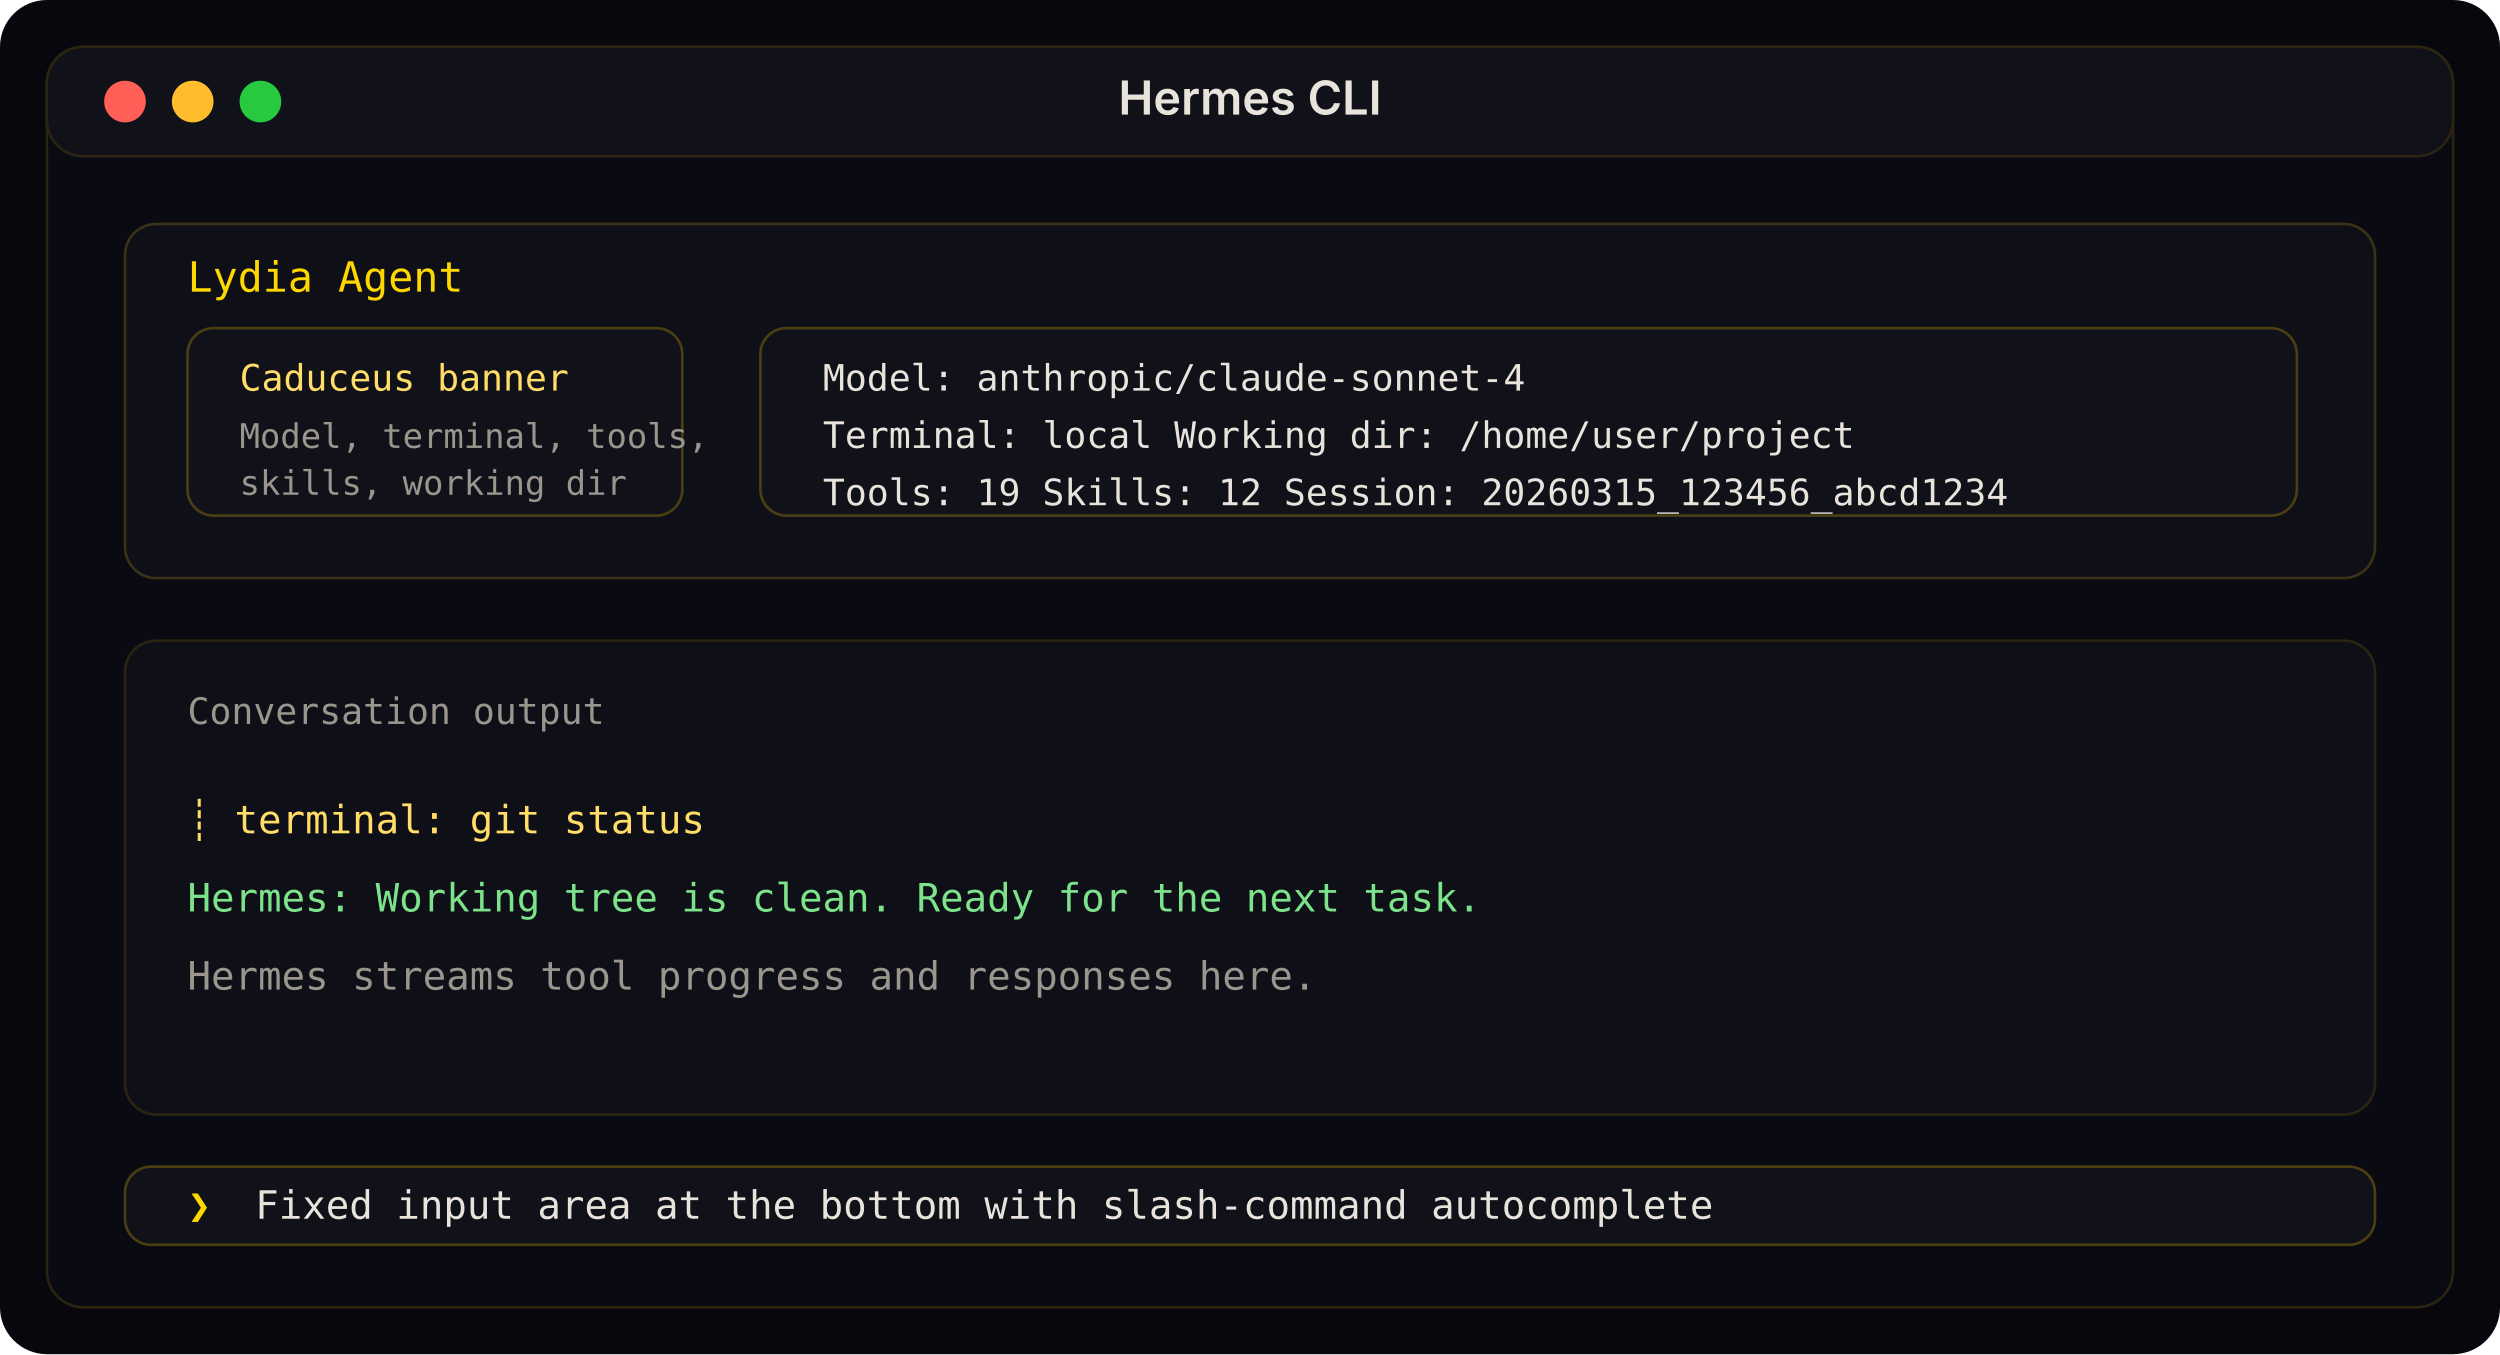
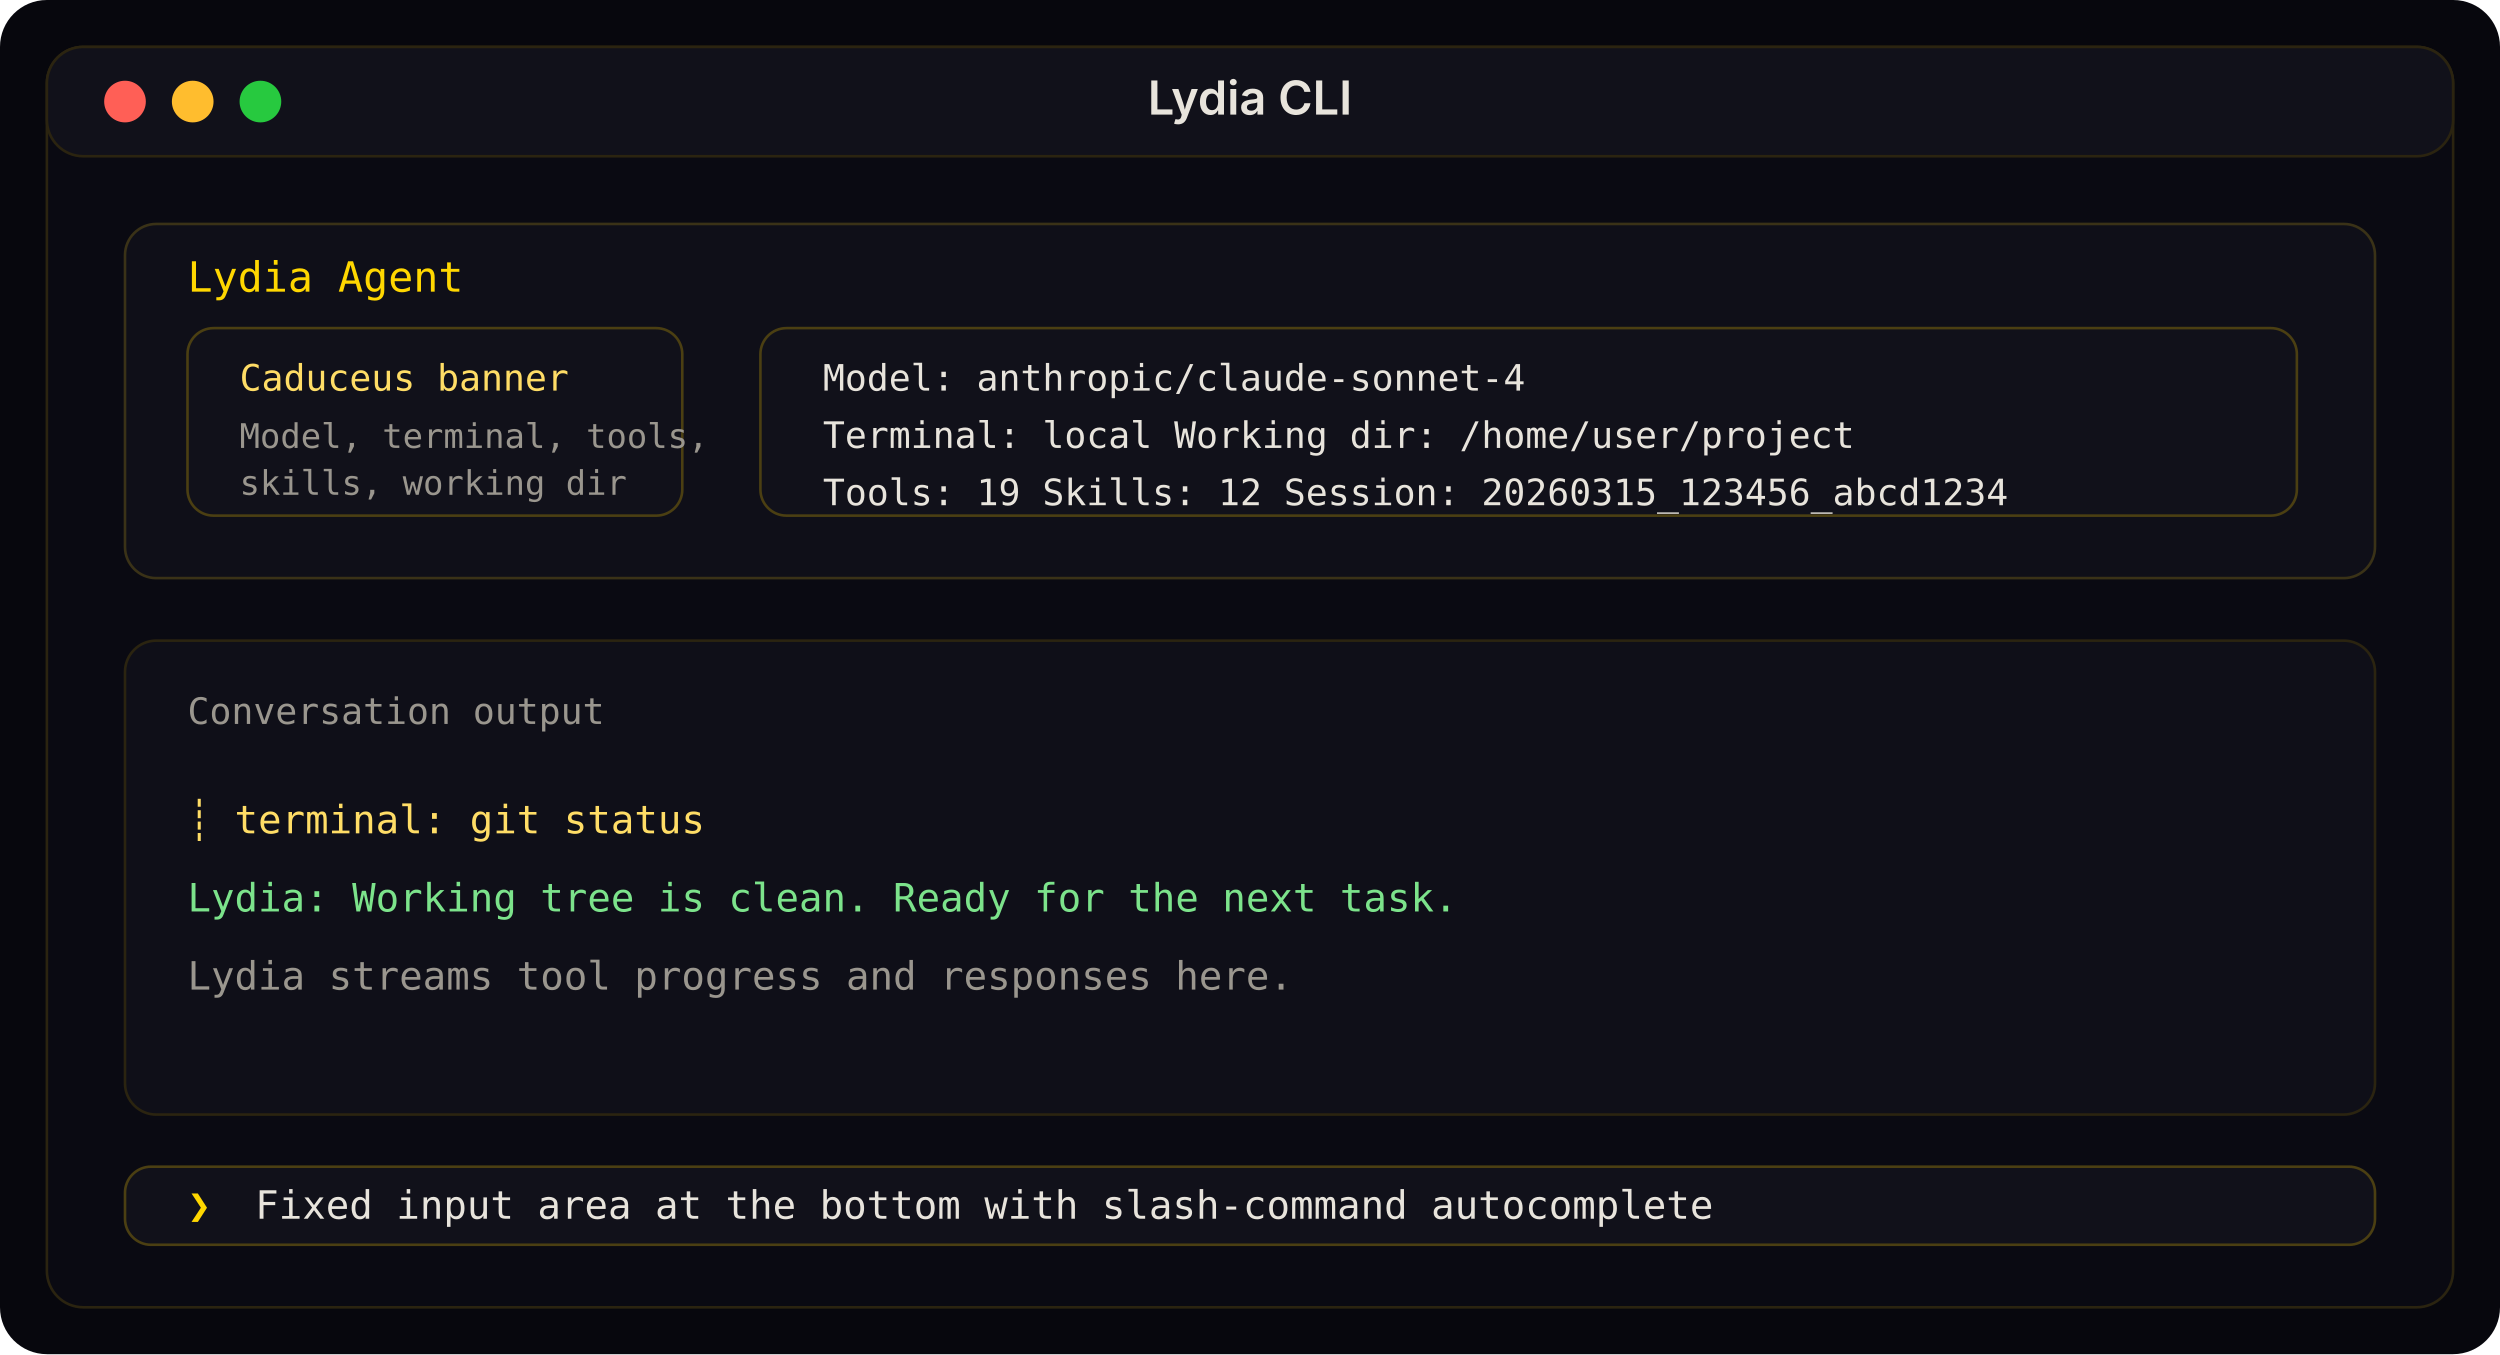
<svg xmlns="http://www.w3.org/2000/svg" width="960" height="520" viewBox="0 0 960 520" role="img" aria-labelledby="title desc">
  <rect width="960" height="520" rx="18" fill="#07070d" />
  <rect x="18" y="18" width="924" height="484" rx="14" fill="#0a0a12" stroke="#2b2410" />
  <rect x="18" y="18" width="924" height="42" rx="14" fill="#11111a" stroke="#2b2410" />
  <circle cx="48" cy="39" r="8" fill="#ff5f56" />
  <circle cx="74" cy="39" r="8" fill="#ffbd2e" />
  <circle cx="100" cy="39" r="8" fill="#27c93f" />
-   <text x="480" y="44" text-anchor="middle" fill="#e8e4dc" font-family="Inter, sans-serif" font-size="18" font-weight="600">Hermes CLI</text>
+   <text x="480" y="44" text-anchor="middle" fill="#e8e4dc" font-family="Inter, sans-serif" font-size="18" font-weight="600">Lydia CLI</text>
  <rect x="48" y="86" width="864" height="136" rx="12" fill="#0f0f18" stroke="#3a3217" />
  <text x="72" y="112" fill="#ffd700" font-family="JetBrains Mono, monospace" font-size="16">Lydia Agent</text>
  <rect x="72" y="126" width="190" height="72" rx="10" fill="#11111a" stroke="#4b3f12" />
  <text x="92" y="150" fill="#ffdd66" font-family="JetBrains Mono, monospace" font-size="14">Caduceus banner</text>
  <text x="92" y="172" fill="#9a968e" font-family="JetBrains Mono, monospace" font-size="13">Model, terminal, tools,</text>
  <text x="92" y="190" fill="#9a968e" font-family="JetBrains Mono, monospace" font-size="13">skills, working dir</text>
  <rect x="292" y="126" width="590" height="72" rx="10" fill="#11111a" stroke="#4b3f12" />
  <text x="316" y="150" fill="#e8e4dc" font-family="JetBrains Mono, monospace" font-size="14">Model: anthropic/claude-sonnet-4</text>
  <text x="316" y="172" fill="#e8e4dc" font-family="JetBrains Mono, monospace" font-size="14">Terminal: local   Working dir: /home/user/project</text>
  <text x="316" y="194" fill="#e8e4dc" font-family="JetBrains Mono, monospace" font-size="14">Tools: 19   Skills: 12   Session: 20260315_123456_abcd1234</text>
  <rect x="48" y="246" width="864" height="182" rx="12" fill="#0f0f18" stroke="#2b2410" />
  <text x="72" y="278" fill="#9a968e" font-family="JetBrains Mono, monospace" font-size="14">Conversation output</text>
  <text x="72" y="320" fill="#ffdd66" font-family="JetBrains Mono, monospace" font-size="15">┊ terminal: git status</text>
-   <text x="72" y="350" fill="#7ce38b" font-family="JetBrains Mono, monospace" font-size="15">Hermes: Working tree is clean. Ready for the next task.</text>
-   <text x="72" y="380" fill="#9a968e" font-family="JetBrains Mono, monospace" font-size="15">Hermes streams tool progress and responses here.</text>
+   <text x="72" y="350" fill="#7ce38b" font-family="JetBrains Mono, monospace" font-size="15">Lydia: Working tree is clean. Ready for the next task.</text>
+   <text x="72" y="380" fill="#9a968e" font-family="JetBrains Mono, monospace" font-size="15">Lydia streams tool progress and responses here.</text>
  <rect x="48" y="448" width="864" height="30" rx="10" fill="#11111a" stroke="#4b3f12" />
  <text x="72" y="468" fill="#ffd700" font-family="JetBrains Mono, monospace" font-size="15">❯</text>
  <text x="98" y="468" fill="#e8e4dc" font-family="JetBrains Mono, monospace" font-size="15">Fixed input area at the bottom with slash-command autocomplete</text>
</svg>
